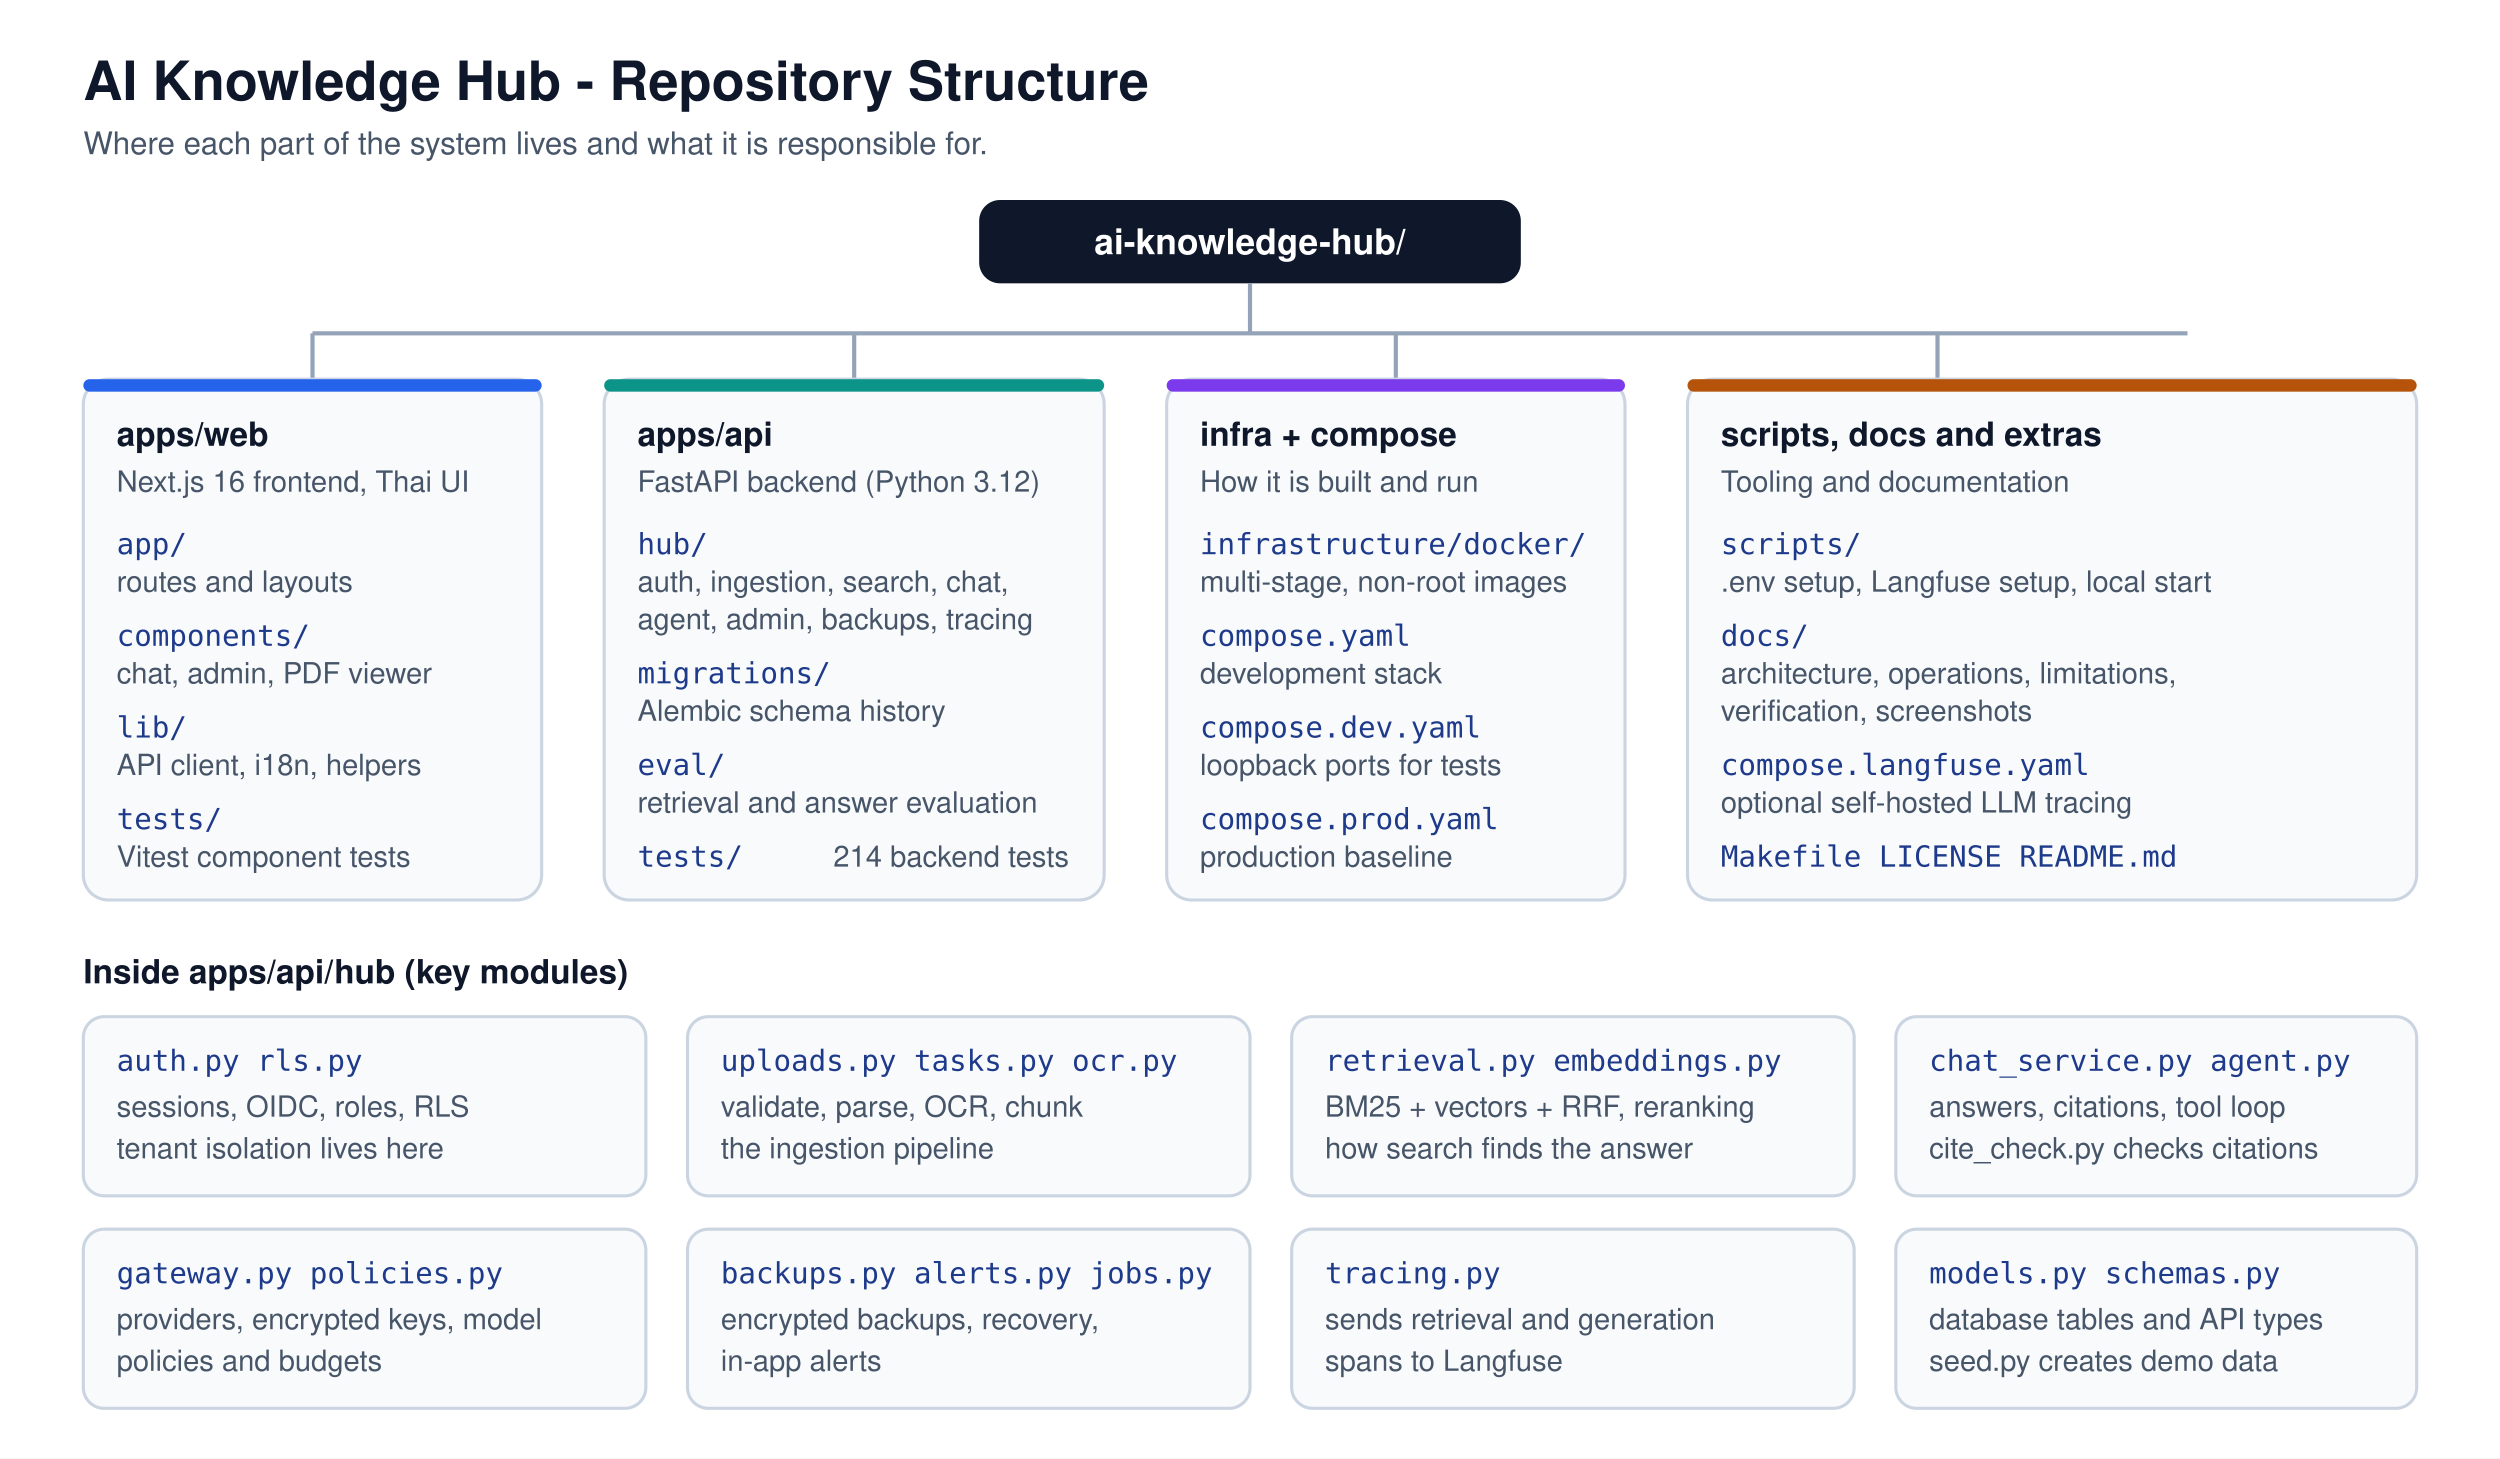
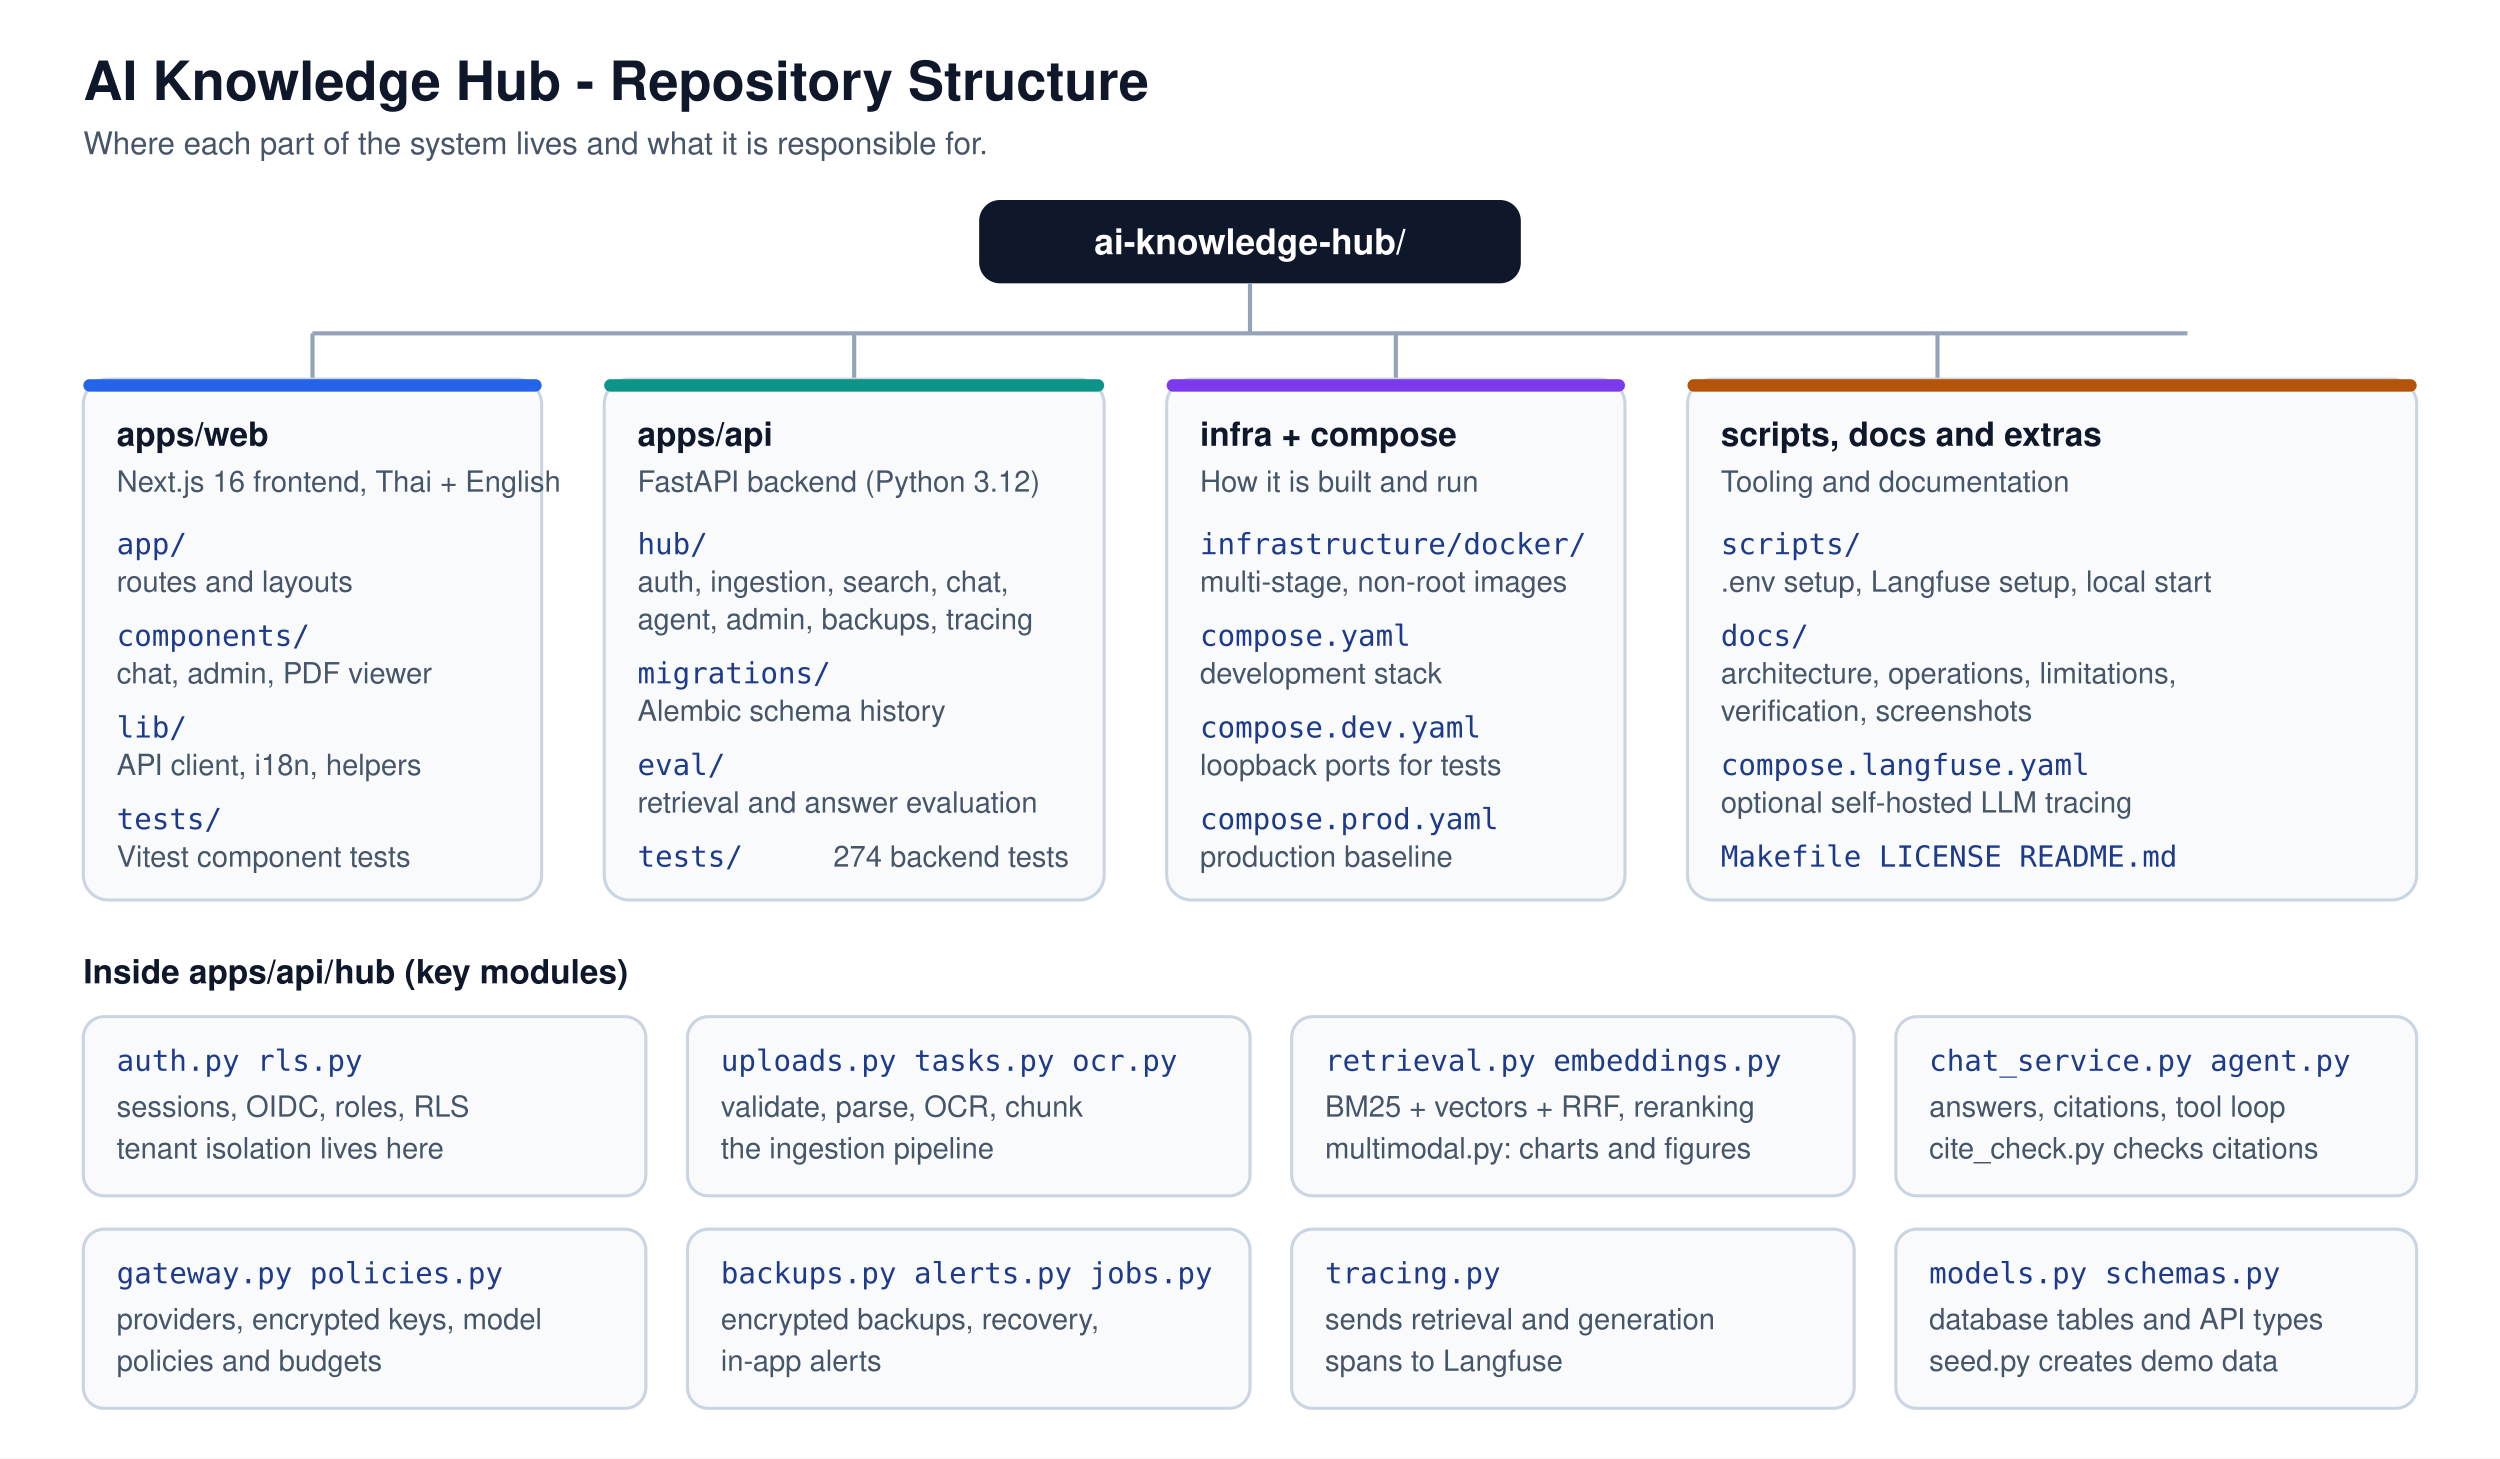
<svg xmlns="http://www.w3.org/2000/svg" viewBox="0 0 1200 700" width="1200" height="700" font-family="Segoe UI, Helvetica, Arial, sans-serif">
  <defs>
    <style>
      .t{font-size:26px;font-weight:700;fill:#0f172a}
      .sub{font-size:15px;fill:#475569}
      .root{font-size:17px;font-weight:700;fill:#fff}
      .d{font-size:16px;font-weight:700;fill:#0f172a}
      .m{font-family:Consolas,Menlo,monospace;font-size:14px;fill:#1e3a8a}
      .n{font-size:14px;fill:#475569}
      .card{fill:#f8fafc;stroke:#cbd5e1;stroke-width:1.5}
      .link{stroke:#94a3b8;stroke-width:2;fill:none}
    </style>
  </defs>
  <rect width="1200" height="700" fill="#ffffff" />
  <text x="40" y="48" class="t">AI Knowledge Hub - Repository Structure</text>
  <text x="40" y="74" class="sub">Where each part of the system lives and what it is responsible for.</text>
  <rect x="470" y="96" width="260" height="40" rx="10" fill="#0f172a" />
  <text x="600" y="122" text-anchor="middle" class="root">ai-knowledge-hub/</text>
  <path d="M600 136 L600 160 M150 160 L1050 160 M150 160 L150 182 M410 160 L410 182 M670 160 L670 182 M930 160 L930 182" class="link" />
  <rect x="40" y="182" width="220" height="250" rx="12" class="card" />
  <rect x="40" y="182" width="220" height="6" rx="3" fill="#2563eb" />
  <text x="56" y="214" class="d">apps/web</text>
-   <text x="56" y="236" class="n">Next.js 16 frontend, Thai UI</text>
+   <text x="56" y="236" class="n">Next.js 16 frontend, Thai + English</text>
  <text x="56" y="266" class="m">app/</text>
  <text x="56" y="284" class="n">routes and layouts</text>
  <text x="56" y="310" class="m">components/</text>
  <text x="56" y="328" class="n">chat, admin, PDF viewer</text>
  <text x="56" y="354" class="m">lib/</text>
  <text x="56" y="372" class="n">API client, i18n, helpers</text>
  <text x="56" y="398" class="m">tests/</text>
  <text x="56" y="416" class="n">Vitest component tests</text>
  <rect x="290" y="182" width="240" height="250" rx="12" class="card" />
  <rect x="290" y="182" width="240" height="6" rx="3" fill="#0d9488" />
  <text x="306" y="214" class="d">apps/api</text>
  <text x="306" y="236" class="n">FastAPI backend (Python 3.12)</text>
  <text x="306" y="266" class="m">hub/</text>
  <text x="306" y="284" class="n">auth, ingestion, search, chat,</text>
  <text x="306" y="302" class="n">agent, admin, backups, tracing</text>
  <text x="306" y="328" class="m">migrations/</text>
  <text x="306" y="346" class="n">Alembic schema history</text>
  <text x="306" y="372" class="m">eval/</text>
  <text x="306" y="390" class="n">retrieval and answer evaluation</text>
  <text x="306" y="416" class="m">tests/</text>
-   <text x="400" y="416" class="n">214 backend tests</text>
+   <text x="400" y="416" class="n">274 backend tests</text>
  <rect x="560" y="182" width="220" height="250" rx="12" class="card" />
  <rect x="560" y="182" width="220" height="6" rx="3" fill="#7c3aed" />
  <text x="576" y="214" class="d">infra + compose</text>
  <text x="576" y="236" class="n">How it is built and run</text>
  <text x="576" y="266" class="m">infrastructure/docker/</text>
  <text x="576" y="284" class="n">multi-stage, non-root images</text>
  <text x="576" y="310" class="m">compose.yaml</text>
  <text x="576" y="328" class="n">development stack</text>
  <text x="576" y="354" class="m">compose.dev.yaml</text>
  <text x="576" y="372" class="n">loopback ports for tests</text>
  <text x="576" y="398" class="m">compose.prod.yaml</text>
  <text x="576" y="416" class="n">production baseline</text>
  <rect x="810" y="182" width="350" height="250" rx="12" class="card" />
  <rect x="810" y="182" width="350" height="6" rx="3" fill="#b45309" />
  <text x="826" y="214" class="d">scripts, docs and extras</text>
  <text x="826" y="236" class="n">Tooling and documentation</text>
  <text x="826" y="266" class="m">scripts/</text>
  <text x="826" y="284" class="n">.env setup, Langfuse setup, local start</text>
  <text x="826" y="310" class="m">docs/</text>
  <text x="826" y="328" class="n">architecture, operations, limitations,</text>
  <text x="826" y="346" class="n">verification, screenshots</text>
  <text x="826" y="372" class="m">compose.langfuse.yaml</text>
  <text x="826" y="390" class="n">optional self-hosted LLM tracing</text>
  <text x="826" y="416" class="m">Makefile  LICENSE  README.md</text>
  <text x="40" y="472" class="d">Inside apps/api/hub (key modules)</text>
  <g>
    <rect x="40" y="488" width="270" height="86" rx="10" class="card" />
    <text x="56" y="514" class="m">auth.py  rls.py</text>
    <text x="56" y="536" class="n">sessions, OIDC, roles, RLS</text>
    <text x="56" y="556" class="n">tenant isolation lives here</text>
    <rect x="330" y="488" width="270" height="86" rx="10" class="card" />
    <text x="346" y="514" class="m">uploads.py  tasks.py  ocr.py</text>
    <text x="346" y="536" class="n">validate, parse, OCR, chunk</text>
    <text x="346" y="556" class="n">the ingestion pipeline</text>
    <rect x="620" y="488" width="270" height="86" rx="10" class="card" />
    <text x="636" y="514" class="m">retrieval.py  embeddings.py</text>
    <text x="636" y="536" class="n">BM25 + vectors + RRF, reranking</text>
-     <text x="636" y="556" class="n">how search finds the answer</text>
+     <text x="636" y="556" class="n">multimodal.py: charts and figures</text>
    <rect x="910" y="488" width="250" height="86" rx="10" class="card" />
    <text x="926" y="514" class="m">chat_service.py  agent.py</text>
    <text x="926" y="536" class="n">answers, citations, tool loop</text>
    <text x="926" y="556" class="n">cite_check.py checks citations</text>
    <rect x="40" y="590" width="270" height="86" rx="10" class="card" />
    <text x="56" y="616" class="m">gateway.py  policies.py</text>
    <text x="56" y="638" class="n">providers, encrypted keys, model</text>
    <text x="56" y="658" class="n">policies and budgets</text>
    <rect x="330" y="590" width="270" height="86" rx="10" class="card" />
    <text x="346" y="616" class="m">backups.py  alerts.py  jobs.py</text>
    <text x="346" y="638" class="n">encrypted backups, recovery,</text>
    <text x="346" y="658" class="n">in-app alerts</text>
    <rect x="620" y="590" width="270" height="86" rx="10" class="card" />
    <text x="636" y="616" class="m">tracing.py</text>
    <text x="636" y="638" class="n">sends retrieval and generation</text>
    <text x="636" y="658" class="n">spans to Langfuse</text>
    <rect x="910" y="590" width="250" height="86" rx="10" class="card" />
    <text x="926" y="616" class="m">models.py  schemas.py</text>
    <text x="926" y="638" class="n">database tables and API types</text>
    <text x="926" y="658" class="n">seed.py creates demo data</text>
  </g>
</svg>
